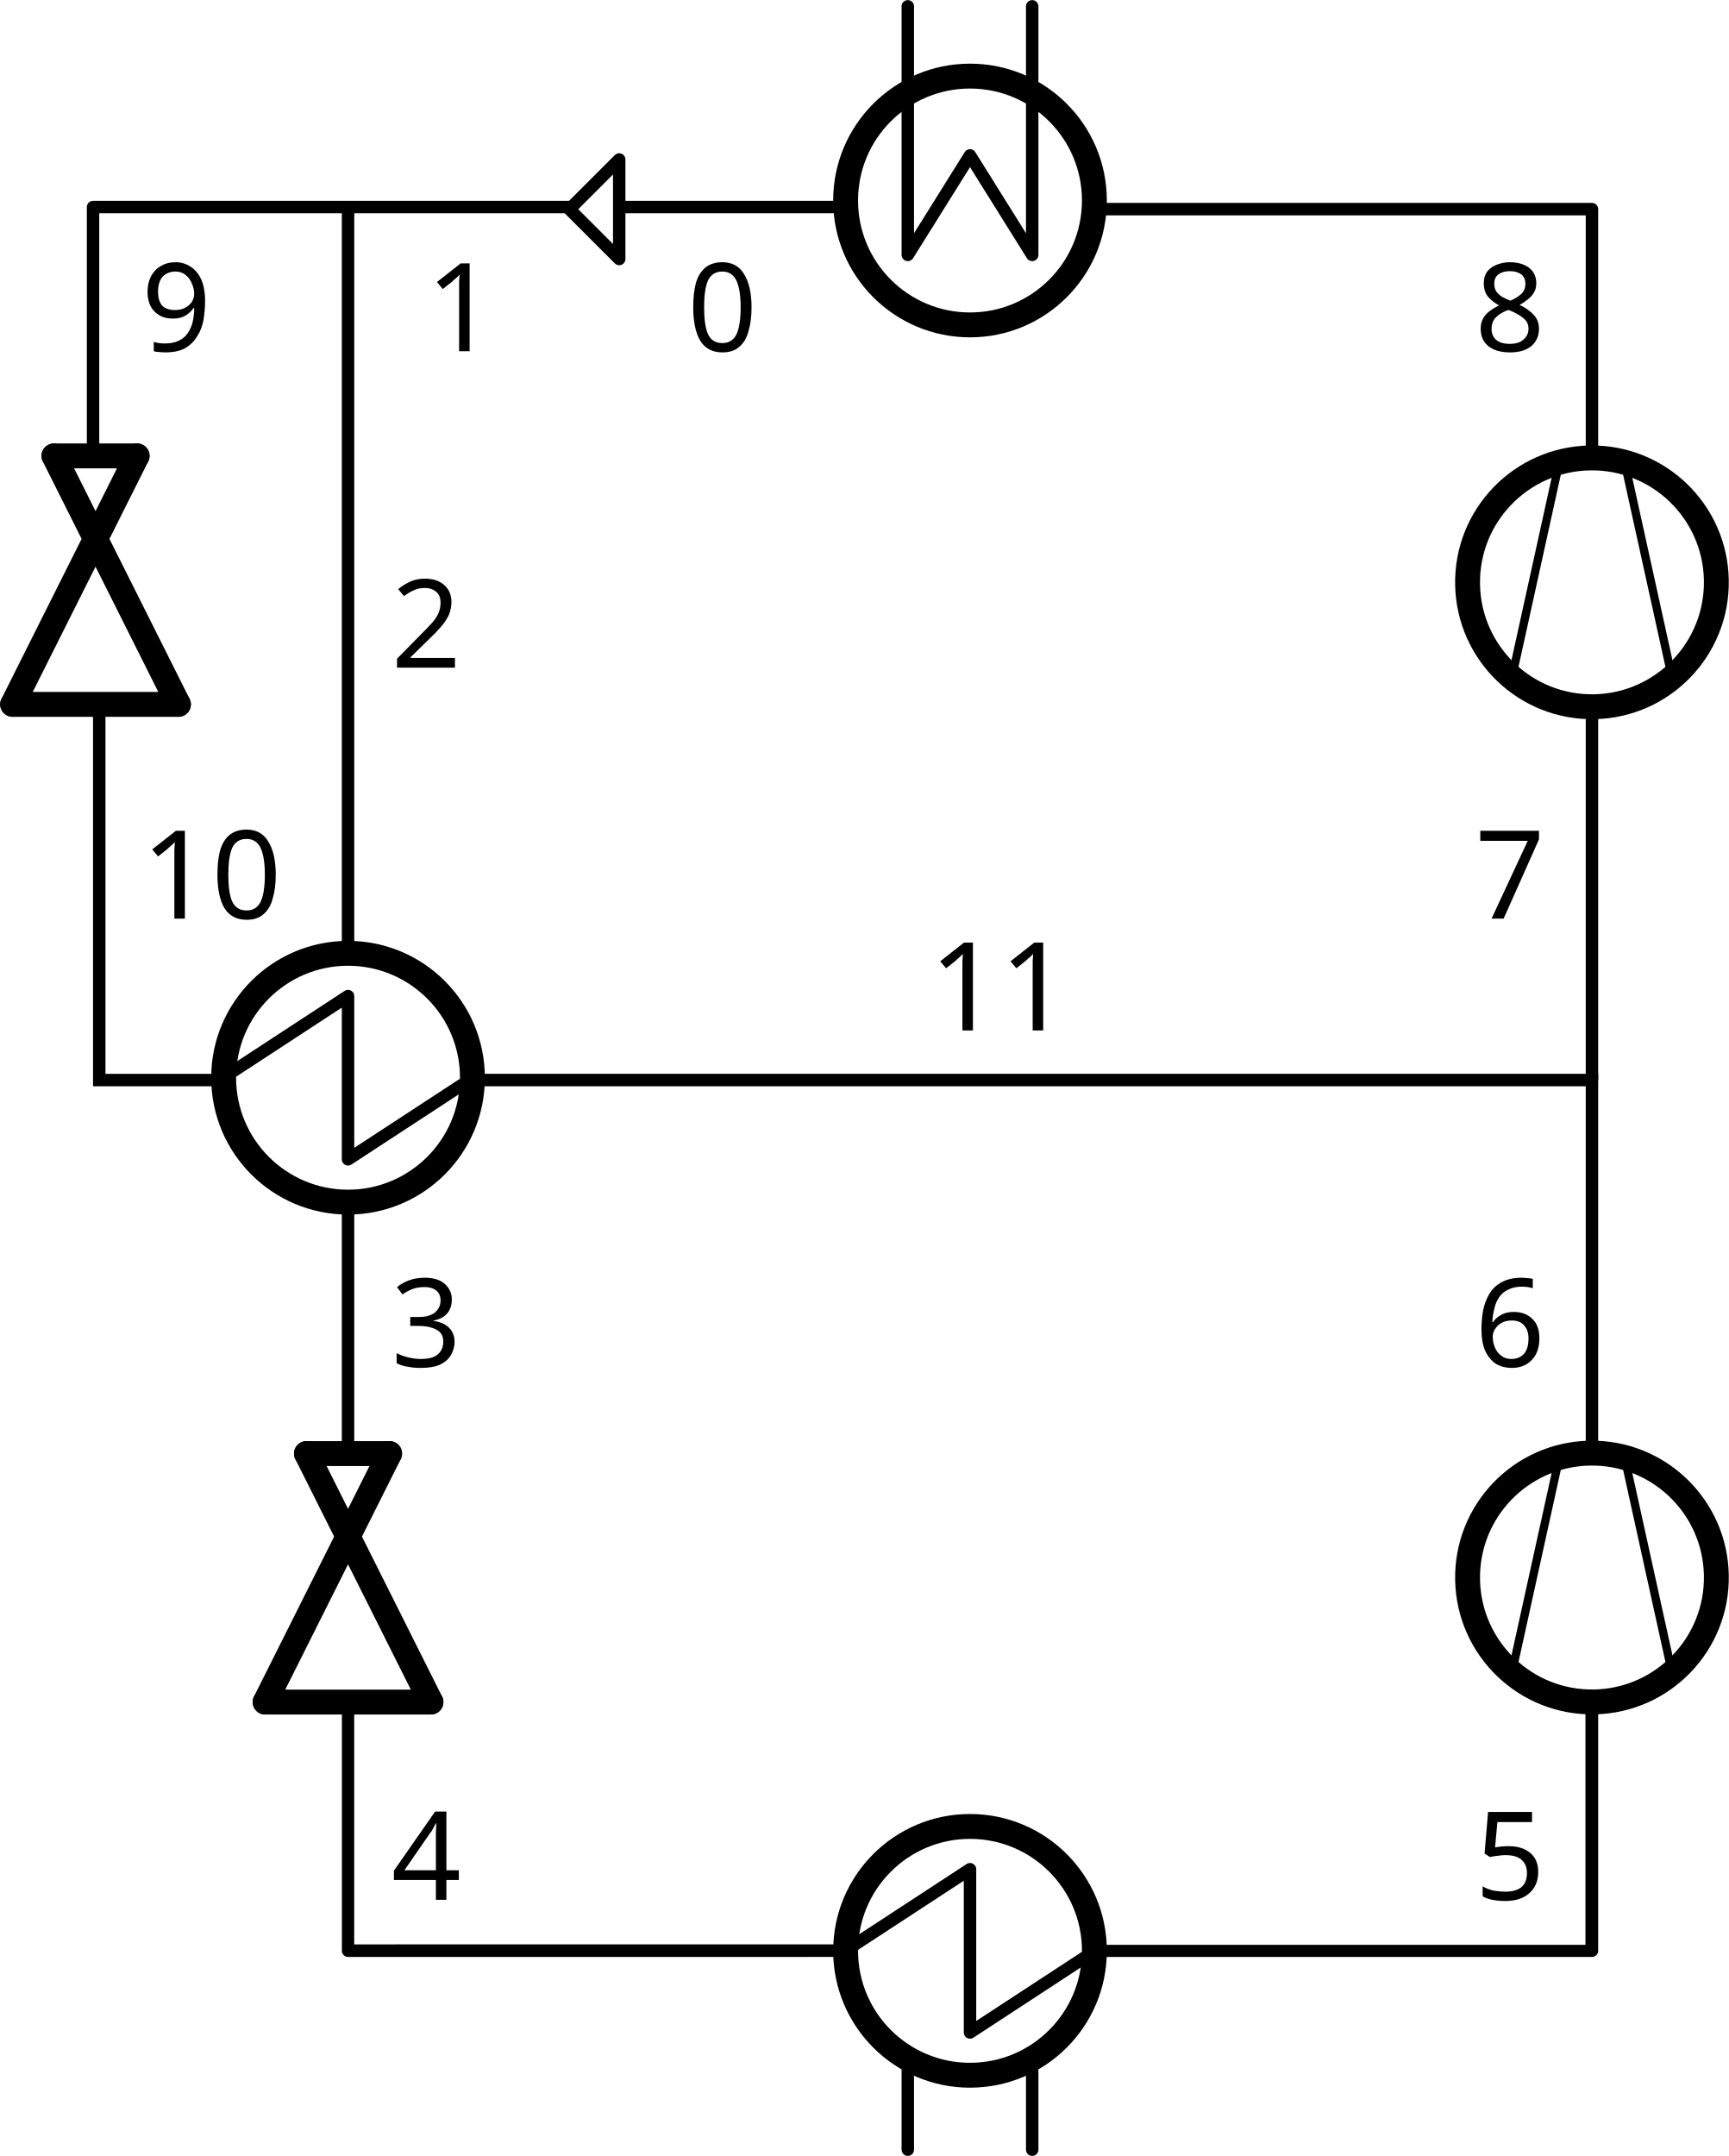
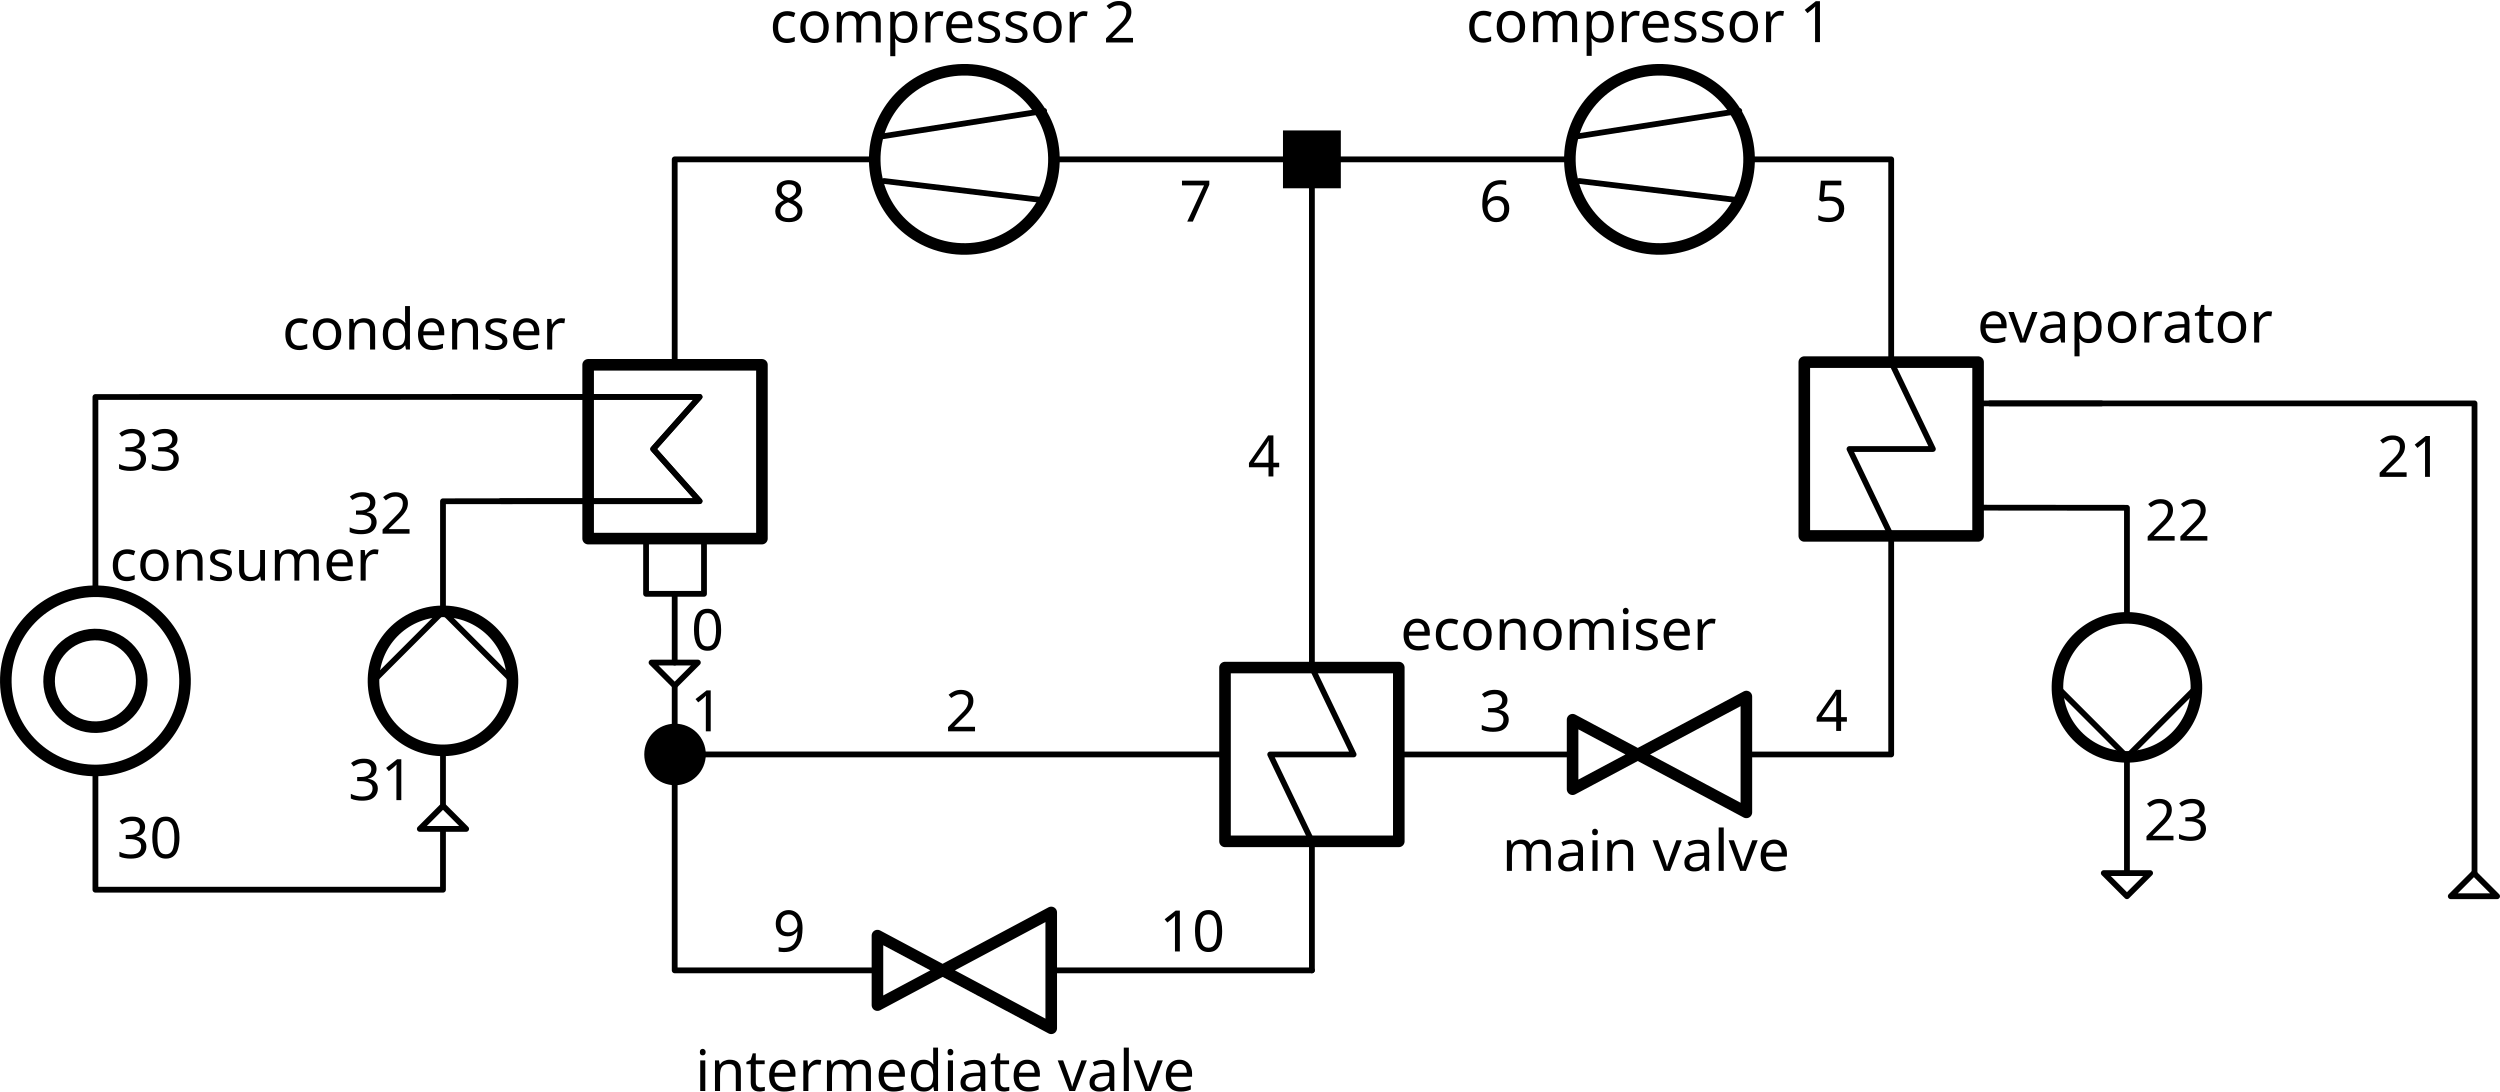
- <svg xmlns="http://www.w3.org/2000/svg" width="69.49mm" height="86.656mm" viewBox="0 0 69.49 86.656" version="1.1" id="svg8">
+ <svg xmlns="http://www.w3.org/2000/svg" xmlns:xlink="http://www.w3.org/1999/xlink" id="svg8" version="1.1" viewBox="0 0 215.784 94.243" height="94.243mm" width="215.784mm">
  <defs id="defs2">
-     </defs>
-   <g id="layer1" transform="translate(10.98977,-215.5898)">
-     <g id="g968" transform="matrix(1.000082,0,0,1.000079,-14.81826,-51.12322)" style="stroke-width:1">
-       <path style="fill:none;stroke:#000000;stroke-width:1;stroke-linecap:round;stroke-linejoin:round;stroke-miterlimit:4;stroke-dasharray:none;stroke-opacity:1" d="M 9.339,285.014 H 5.996" id="path824" />
-       <path style="fill:none;stroke:#000000;stroke-width:1;stroke-linecap:round;stroke-linejoin:round;stroke-miterlimit:4;stroke-dasharray:none;stroke-opacity:1" d="M 5.996,285.014 11,295" id="path826" />
-       <path style="fill:none;stroke:#000000;stroke-width:1;stroke-linecap:round;stroke-linejoin:round;stroke-miterlimit:4;stroke-dasharray:none;stroke-opacity:1" d="M 9.339,285.014 4.335,295" id="path828" />
-       <path style="fill:none;stroke:#000000;stroke-width:1;stroke-linecap:round;stroke-linejoin:round;stroke-miterlimit:4;stroke-dasharray:none;stroke-opacity:1" d="M 11,295 H 4.335" id="path830" />
+     <linearGradient id="linearGradient2073">
+       <stop id="stop2069" offset="0" style="stop-color:#000000;stop-opacity:1;" />
+       <stop id="stop2071" offset="1" style="stop-color:#000000;stop-opacity:0;" />
+     </linearGradient>
+     <rect id="rect1009" height="0" width="12.5" y="-75" x="50" />
+     <linearGradient gradientTransform="translate(0.2924316,-2.377988)" gradientUnits="userSpaceOnUse" y2="204.982" x2="223.365" y1="204.982" x1="221.694" id="linearGradient2075" xlink:href="#linearGradient2073" />
+     <pattern y="0" x="0" height="6" width="6" patternUnits="userSpaceOnUse" id="EMFhbasepattern" />
+   </defs>
+   <g id="layer1" transform="translate(-61.76453,-41.24438)">
+     <path style="fill:none;stroke:#000000;stroke-width:0.5;stroke-linecap:round;stroke-linejoin:round;stroke-miterlimit:4;stroke-dasharray:none;stroke-opacity:1" d="m 105,84.5 17.146,1.6e-5 -4,-4.5 4,-4.5 -17.146,-3e-6" id="path984-0-9-9-9" />
+     <path id="rect986-1-1-0-2" style="fill:none;fill-opacity:1;stroke:#000000;stroke-width:1;stroke-linecap:round;stroke-linejoin:round;stroke-miterlimit:4;stroke-dasharray:none;stroke-opacity:1" d="m 127.529,72.733 -10e-6,15 h -15 v -15 z" />
+     <path style="fill:none;fill-opacity:1;stroke:#000000;stroke-width:0.5;stroke-linecap:round;stroke-linejoin:round;stroke-miterlimit:4;stroke-dasharray:none;stroke-opacity:1" d="m 122.529,87.5 v 5 l -5,1e-5 v -5" id="path987-2-9" />
+     <path style="fill:none;fill-opacity:1;stroke:#000000;stroke-width:1;stroke-linecap:round;stroke-linejoin:round;stroke-miterlimit:4;stroke-dasharray:none;stroke-opacity:1" d="m 212.5,111.365 v -10 l -15,8 v -6 z" id="path1057-2-6-6-9" />
+     <path style="fill:none;stroke:#000000;stroke-width:0.5;stroke-linecap:round;stroke-linejoin:round;stroke-miterlimit:4;stroke-dasharray:none;stroke-opacity:1" d="M 137.265,55 H 120 l -4e-5,17.733" id="path984-0-9-9-9-7-0-1-5-0-8" />
+     <path style="fill:none;stroke:#000000;stroke-width:0.5;stroke-linecap:round;stroke-linejoin:round;stroke-miterlimit:4;stroke-dasharray:none;stroke-opacity:1" d="m 120,92.5 v 5.932 m 0,2 v 24.568 h 17" id="path984-0-9-9-9-7-0-1-5-0-8-4" />
+     <path style="fill:none;stroke:#000000;stroke-width:0.5;stroke-linecap:round;stroke-linejoin:round;stroke-miterlimit:4;stroke-dasharray:none;stroke-opacity:1" d="m 212.735,55.001 c 1.665,-0.003 8.751,-0.002 12.265,-9.81e-4 l -1e-5,17.5" id="path984-0-9-9-9-7-6" />
+     <ellipse style="color:#000000;clip-rule:nonzero;display:inline;overflow:visible;visibility:visible;isolation:auto;mix-blend-mode:normal;color-interpolation:sRGB;color-interpolation-filters:linearRGB;solid-color:#000000;solid-opacity:1;fill:none;fill-opacity:1;fill-rule:nonzero;stroke:#000000;stroke-width:1;stroke-linecap:round;stroke-linejoin:round;stroke-miterlimit:4;stroke-dasharray:none;stroke-dashoffset:0;stroke-opacity:1;color-rendering:auto;image-rendering:auto;shape-rendering:auto;text-rendering:auto;enable-background:accumulate" id="path4405-2-2" cx="143.988" cy="57.597" transform="rotate(-1.02958)" rx="7.735" ry="7.735" />
+     <path style="fill:none;fill-opacity:1;fill-rule:evenodd;stroke:#000000;stroke-width:0.5;stroke-linecap:round;stroke-linejoin:round;stroke-miterlimit:4;stroke-dasharray:none;stroke-opacity:1" d="m 138,53 13.887,-2.184" id="path4585-2" />
+     <path style="fill:none;fill-opacity:1;fill-rule:evenodd;stroke:#000000;stroke-width:0.5;stroke-linecap:round;stroke-linejoin:round;stroke-miterlimit:4;stroke-dasharray:none;stroke-opacity:1" d="M 152.026,58.55 138.07,56.867" id="path4587-8" />
+     <g transform="rotate(180,138.3083,135.5)" id="g1624-4-7-0-3-8-3" style="fill:none;fill-opacity:1;stroke:#000000;stroke-width:1;stroke-linecap:round;stroke-linejoin:round;stroke-miterlimit:4;stroke-dasharray:none;stroke-opacity:1">
+       <path style="fill:none;fill-opacity:1;stroke:#000000;stroke-width:0.5;stroke-linecap:round;stroke-linejoin:round;stroke-miterlimit:4;stroke-dasharray:none;stroke-opacity:1" d="m 51.617,198.5 -3.6,-7.5 h 7.2 l -3.6,-7.5" id="path960-8-0-25-4-8-6-6-6" />
    </g>
-     <path style="fill:none;stroke:#000000;stroke-width:0.424;stroke-linecap:butt;stroke-linejoin:round;stroke-miterlimit:4;stroke-dasharray:none;stroke-opacity:1" d="m 20.126,294 c 0,0 -17.125,10e-4 -17.125,10e-4 0,0 0,-8.398 0,-8.398" id="path4534" transform="matrix(1.168069,0,0,1.190431,-0.5056766,-55.9946)" />
-     <path transform="matrix(0,-1.123457,1.176119,0,-292.7851,297.2821)" style="fill:none;stroke:#000000;stroke-width:0.435;stroke-linecap:butt;stroke-linejoin:round;stroke-miterlimit:4;stroke-dasharray:none;stroke-opacity:1" d="m 11.826,294 c 0,0 -8.906,0 -8.906,0 0,0 0,-17 0,-17" id="path4534-4" />
-     <path transform="rotate(180,28,258.9978)" style="fill:none;stroke:#000000;stroke-width:0.5;stroke-linecap:butt;stroke-linejoin:round;stroke-miterlimit:4;stroke-dasharray:none;stroke-opacity:1" d="m 23,294 c 0,0 -20,0 -20,0 0,0 0,-10 0,-10" id="path4534-0" />
-     <path transform="matrix(0,1.002889,-1.000001,0,286.7502,220.9025)" style="fill:none;stroke:#000000;stroke-width:0.499;stroke-linecap:butt;stroke-linejoin:round;stroke-miterlimit:4;stroke-dasharray:none;stroke-opacity:1" d="m 12.971,294 c 0,0 -9.971,0 -9.971,0 0,0 0,-10.25 0,-10.25 0,0 0,-9 0,-9 m 0,-2 c 0,0 0,-9 0,-9" id="path4534-09" />
-     <g id="g1471" transform="rotate(180,17,292.5)">
-       <g transform="translate(-14.00627,14.0162)" id="g1443">
-         <circle id="path5185-6-2-17-8" style="fill:none;stroke:#000000;stroke-width:1;stroke-linecap:round;stroke-linejoin:round;stroke-miterlimit:4;stroke-dasharray:none" cx="276.984" cy="-20.006" transform="rotate(90)" r="5" />
-         <path id="path2736-7-4-6-1-7-7" style="fill:none;stroke:#000000;stroke-width:0.5;stroke-linecap:round;stroke-linejoin:round;stroke-miterlimit:4;stroke-dasharray:none" d="m 14.989,276.984 5.017,-3.281 v 6.561 l 5.017,-3.28" />
+     <path style="fill:none;fill-opacity:1;stroke:#000000;stroke-width:1;stroke-linecap:round;stroke-linejoin:round;stroke-miterlimit:4;stroke-dasharray:none;stroke-opacity:1" d="m 217.5,72.5 v 15 h 15 V 72.5 Z" id="path1057-2-7-1-9" />
+     <path style="fill:none;stroke:#000000;stroke-width:0.5;stroke-linecap:round;stroke-linejoin:round;stroke-miterlimit:4;stroke-dasharray:none;stroke-opacity:1" d="m 152.5,125 22.5,-2.5e-4" id="path984-0-9-9-9-7-6-9" />
+     <text id="text1025-3-9-3" y="44.91" x="128.208" style="font-size:4.939px;line-height:1.25;font-family:sans-serif;fill:#000000;fill-opacity:1;stroke:none;stroke-width:0.265;stroke-linecap:round;stroke-linejoin:round;stroke-opacity:1" xml:space="preserve">
+       <tspan style="fill:#000000;fill-opacity:1;stroke:none;stroke-width:0.265;stroke-linecap:round;stroke-linejoin:round;stroke-opacity:1" y="44.91" x="128.208" id="tspan1023-6-9-1">compressor 2</tspan>
+     </text>
+     <text id="text1025-3-9-3-3" y="71.413" x="86.128" style="font-size:4.939px;line-height:1.25;font-family:sans-serif;fill:#000000;fill-opacity:1;stroke:none;stroke-width:0.265;stroke-linecap:round;stroke-linejoin:round;stroke-opacity:1" xml:space="preserve">
+       <tspan style="fill:#000000;fill-opacity:1;stroke:none;stroke-width:0.265;stroke-linecap:round;stroke-linejoin:round;stroke-opacity:1" y="71.413" x="86.128" id="tspan1023-6-9-1-6">condenser</tspan>
+     </text>
+     <text id="text1025-3-9-3-1-4" y="135.413" x="121.783" style="font-size:4.939px;line-height:1.25;font-family:sans-serif;fill:#000000;fill-opacity:1;stroke:none;stroke-width:0.265;stroke-linecap:round;stroke-linejoin:round;stroke-opacity:1" xml:space="preserve">
+       <tspan style="fill:#000000;fill-opacity:1;stroke:none;stroke-width:0.265;stroke-linecap:round;stroke-linejoin:round;stroke-opacity:1" y="135.413" x="121.783" id="tspan1023-6-9-1-9-3">intermediate valve</tspan>
+     </text>
+     <text xml:space="preserve" style="font-size:4.939px;line-height:1.25;font-family:sans-serif;fill:#000000;fill-opacity:1;stroke-width:0.265;stroke-linecap:round;stroke-linejoin:round" x="128.473" y="123.375" id="text1297-0-9-8-6-9-4-7-6-7-8-6-9-5">
+       <tspan id="tspan1295-2-3-0-3-5-7-3-5-0-5-24-7-1" x="128.473" y="123.375" style="fill:#000000;fill-opacity:1;stroke-width:0.265;stroke-linecap:round;stroke-linejoin:round">9</tspan>
+     </text>
+     <text xml:space="preserve" style="font-size:4.939px;line-height:1.25;font-family:sans-serif;fill:#000000;fill-opacity:1;stroke-width:0.265;stroke-linecap:round;stroke-linejoin:round" x="218.399" y="60.366" id="text1297-0-9-8-6-9-4-7-6-7-8-6-9-5-3">
+       <tspan id="tspan1295-2-3-0-3-5-7-3-5-0-5-24-7-1-0" x="218.399" y="60.366" style="fill:#000000;fill-opacity:1;stroke-width:0.265;stroke-linecap:round;stroke-linejoin:round">5</tspan>
+     </text>
+     <path style="fill:none;fill-opacity:1;fill-rule:evenodd;stroke:#000000;stroke-width:0.5;stroke-linecap:round;stroke-linejoin:round;stroke-miterlimit:4;stroke-dasharray:none;stroke-opacity:1" d="m 118,98.432 2,2 2,-2 z" id="path4652-12-9-60-5-4-2-9" />
+     <g id="g1004" transform="translate(26,-3.020648e-5)">
+       <ellipse style="color:#000000;clip-rule:nonzero;display:inline;overflow:visible;visibility:visible;isolation:auto;mix-blend-mode:normal;color-interpolation:sRGB;color-interpolation-filters:linearRGB;solid-color:#000000;solid-opacity:1;fill:none;fill-opacity:1;fill-rule:nonzero;stroke:#000000;stroke-width:1;stroke-linecap:round;stroke-linejoin:round;stroke-miterlimit:4;stroke-dasharray:none;stroke-dashoffset:0;stroke-opacity:1;color-rendering:auto;image-rendering:auto;shape-rendering:auto;text-rendering:auto;enable-background:accumulate" id="path4405-2-2-5" cx="177.983" cy="58.208" transform="rotate(-1.02958)" rx="7.735" ry="7.735" />
+       <path style="fill:none;fill-opacity:1;fill-rule:evenodd;stroke:#000000;stroke-width:0.5;stroke-linecap:round;stroke-linejoin:round;stroke-miterlimit:4;stroke-dasharray:none;stroke-opacity:1" d="m 172,53 13.887,-2.184" id="path4585-2-0" />
+       <path style="fill:none;fill-opacity:1;fill-rule:evenodd;stroke:#000000;stroke-width:0.5;stroke-linecap:round;stroke-linejoin:round;stroke-miterlimit:4;stroke-dasharray:none;stroke-opacity:1" d="m 186.026,58.55 -13.956,-1.683" id="path4587-8-8" />
+     </g>
+     <g id="g957" transform="translate(2.500025,3.290786)">
+       <g style="fill:none;fill-opacity:1;stroke:#000000;stroke-width:1;stroke-linecap:round;stroke-linejoin:round;stroke-miterlimit:4;stroke-dasharray:none;stroke-opacity:1" id="g1624-4-7-0-3-8-3-0" transform="rotate(180,112.0583,147.037)">
+         <path id="path960-8-0-25-4-8-6-6-6-0" d="m 51.617,198.5 -3.6,-7.5 h 7.2 l -3.6,-7.5" style="fill:none;fill-opacity:1;stroke:#000000;stroke-width:0.5;stroke-linecap:round;stroke-linejoin:round;stroke-miterlimit:4;stroke-dasharray:none;stroke-opacity:1" />
      </g>
-       <path transform="matrix(0.9980036,0,0,0.9980036,0.00698734,0.5729289)" id="path1366" d="m 3.5,286.5 c 0,0 0,-3.5 0,-3.5" style="fill:none;stroke:#000000;stroke-width:0.501;stroke-linecap:round;stroke-linejoin:round;stroke-miterlimit:4;stroke-dasharray:none;stroke-opacity:1" />
-       <path transform="matrix(0.9980036,0,0,0.9980036,5.007013,0.573481)" id="path1366-7" d="m 3.5,286.5 c 0,0 0,-3.5 0,-3.5" style="fill:none;stroke:#000000;stroke-width:0.501;stroke-linecap:round;stroke-linejoin:round;stroke-miterlimit:4;stroke-dasharray:none;stroke-opacity:1" />
+       <path id="path1057-2-7-1-9-5" d="m 165,95.574 v 15 h 15 V 95.574 Z" style="fill:none;fill-opacity:1;stroke:#000000;stroke-width:1;stroke-linecap:round;stroke-linejoin:round;stroke-miterlimit:4;stroke-dasharray:none;stroke-opacity:1" />
    </g>
-     <g transform="matrix(0.9970781,0,0,0.9970781,32.56326,-50.16378)" id="g1037-4" style="stroke-width:1.003">
-       <ellipse transform="rotate(88.97039)" cy="-15.282" cx="290.328" id="path4405-2-2-1-6-2-8-11" style="color:#000000;clip-rule:nonzero;display:inline;overflow:visible;visibility:visible;isolation:auto;mix-blend-mode:normal;color-interpolation:sRGB;color-interpolation-filters:linearRGB;solid-color:#000000;solid-opacity:1;fill:none;fill-opacity:0.667;fill-rule:nonzero;stroke:#000000;stroke-width:1.003;stroke-linecap:round;stroke-linejoin:round;stroke-miterlimit:4;stroke-dasharray:none;stroke-dashoffset:0;stroke-opacity:1;color-rendering:auto;image-rendering:auto;shape-rendering:auto;text-rendering:auto;enable-background:accumulate" ry="5.015" rx="5.015" />
-       <path id="path4587-8-94-9-1-2-10" d="m 17.205,294.132 1.959,-8.892" style="fill:none;fill-rule:evenodd;stroke:#000000;stroke-width:0.334;stroke-linecap:round;stroke-linejoin:round;stroke-miterlimit:4;stroke-dasharray:none;stroke-opacity:1" />
-       <path style="fill:none;fill-rule:evenodd;stroke:#000000;stroke-width:0.334;stroke-linecap:round;stroke-linejoin:round;stroke-miterlimit:4;stroke-dasharray:none;stroke-opacity:1" d="m 23.788,294.132 -1.959,-8.892" id="path4587-8-94-9-1-9-2-4" />
+     <path style="fill:none;stroke:#000000;stroke-width:0.5;stroke-linecap:round;stroke-linejoin:round;stroke-miterlimit:4;stroke-dasharray:none;stroke-opacity:1" d="m 152.735,55 c 0,0 14.843,0 22.265,0 7.421,0 22.264,0 22.264,0" id="path984-0-9-9-9-7-0-1-5-0-8-4-7-7-8-8-7" />
+     <text xml:space="preserve" style="font-size:4.939px;line-height:1.25;font-family:sans-serif;fill:#000000;fill-opacity:1;stroke-width:0.265;stroke-linecap:round;stroke-linejoin:round" x="121.428" y="97.368" id="text1297-0-9-8-6-9-4-7-6-7-8-6-9-0">
+       <tspan id="tspan1295-2-3-0-3-5-7-3-5-0-5-24-7-5" x="121.428" y="97.368" style="fill:#000000;fill-opacity:1;stroke-width:0.265;stroke-linecap:round;stroke-linejoin:round">0</tspan>
+     </text>
+     <text xml:space="preserve" style="font-size:4.939px;line-height:1.25;font-family:sans-serif;fill:#000000;fill-opacity:1;stroke-width:0.265;stroke-linecap:round;stroke-linejoin:round" x="169.457" y="82.369" id="text1297-0-9-8-6-9-4-7-6-7-8-6-9-5-3-4-9-5">
+       <tspan id="tspan1295-2-3-0-3-5-7-3-5-0-5-24-7-1-0-5-6-07" x="169.457" y="82.369" style="fill:#000000;fill-opacity:1;stroke-width:0.265;stroke-linecap:round;stroke-linejoin:round">4</tspan>
+     </text>
+     <text xml:space="preserve" style="font-size:4.939px;line-height:1.25;font-family:sans-serif;fill:#000000;fill-opacity:1;stroke-width:0.265;stroke-linecap:round;stroke-linejoin:round" x="218.457" y="104.332" id="text1297-0-9-8-6-9-4-7-6-7-8-6-9-5-3-4-9-58">
+       <tspan id="tspan1295-2-3-0-3-5-7-3-5-0-5-24-7-1-0-5-6-4" x="218.457" y="104.332" style="fill:#000000;fill-opacity:1;stroke-width:0.265;stroke-linecap:round;stroke-linejoin:round">4</tspan>
+     </text>
+     <text xml:space="preserve" style="font-size:4.939px;line-height:1.25;font-family:sans-serif;fill:#000000;fill-opacity:1;stroke-width:0.265;stroke-linecap:round;stroke-linejoin:round" x="189.441" y="60.369" id="text1297-0-9-8-6-9-4-7-6-7-8-6-9-5-3-4-9-4">
+       <tspan id="tspan1295-2-3-0-3-5-7-3-5-0-5-24-7-1-0-5-6-8" x="189.441" y="60.369" style="fill:#000000;fill-opacity:1;stroke-width:0.265;stroke-linecap:round;stroke-linejoin:round">6</tspan>
+     </text>
+     <text xml:space="preserve" style="font-size:4.939px;line-height:1.25;font-family:sans-serif;fill:#000000;fill-opacity:1;stroke-width:0.265;stroke-linecap:round;stroke-linejoin:round" x="163.568" y="60.369" id="text1297-0-9-8-6-9-4-7-6-7-8-6-9-5-3-4-9-9">
+       <tspan id="tspan1295-2-3-0-3-5-7-3-5-0-5-24-7-1-0-5-6-1" x="163.568" y="60.369" style="fill:#000000;fill-opacity:1;stroke-width:0.265;stroke-linecap:round;stroke-linejoin:round">7</tspan>
+     </text>
+     <text xml:space="preserve" style="font-size:4.939px;line-height:1.25;font-family:sans-serif;fill:#000000;fill-opacity:1;stroke-width:0.265;stroke-linecap:round;stroke-linejoin:round" x="128.447" y="60.371" id="text1297-0-9-8-6-9-4-7-6-7-8-6-9-5-3-4-9-47">
+       <tspan id="tspan1295-2-3-0-3-5-7-3-5-0-5-24-7-1-0-5-6-9" x="128.447" y="60.371" style="fill:#000000;fill-opacity:1;stroke-width:0.265;stroke-linecap:round;stroke-linejoin:round">8</tspan>
+     </text>
+     <text id="text1025-3-9-3-5" y="44.879" x="188.311" style="font-size:4.939px;line-height:1.25;font-family:sans-serif;fill:#000000;fill-opacity:1;stroke:none;stroke-width:0.265;stroke-linecap:round;stroke-linejoin:round;stroke-opacity:1" xml:space="preserve">
+       <tspan style="fill:#000000;fill-opacity:1;stroke:none;stroke-width:0.265;stroke-linecap:round;stroke-linejoin:round;stroke-opacity:1" y="44.879" x="188.311" id="tspan1023-6-9-1-1">compressor 1</tspan>
+     </text>
+     <path style="fill:none;fill-opacity:1;stroke:#000000;stroke-width:1;stroke-linecap:round;stroke-linejoin:round;stroke-miterlimit:4;stroke-dasharray:none;stroke-opacity:1" d="m 152.5,130 v -10 l -15,8 v -6 z" id="path1057-2-6-6-9-0" />
+     <path style="fill:none;stroke:#000000;stroke-width:0.5;stroke-linecap:round;stroke-linejoin:miter;stroke-miterlimit:4;stroke-dasharray:none;stroke-opacity:1" d="m 175,125 c 0,0 8e-5,-11.135 8e-5,-11.135" id="path959" transform="translate(1.5e-5)" />
+     <path style="fill:none;stroke:#000000;stroke-width:0.5;stroke-linecap:butt;stroke-linejoin:miter;stroke-miterlimit:4;stroke-dasharray:none;stroke-opacity:1" d="m 175,55 c 0,0 -2e-5,43.865 -2e-5,43.865" id="path963" />
+     <path style="fill:none;stroke:#000000;stroke-width:0.5;stroke-linecap:butt;stroke-linejoin:miter;stroke-miterlimit:4;stroke-dasharray:none;stroke-opacity:1" d="m 167.5,104.322 c 0,0 -47.5,0 -47.5,0" id="path971" transform="translate(0,2.042679)" />
+     <path style="fill:none;stroke:#000000;stroke-width:0.5;stroke-linecap:butt;stroke-linejoin:miter;stroke-miterlimit:4;stroke-dasharray:none;stroke-opacity:1" d="m 135.25,100.574 c 0,0 -15.25,0 -15.25,0" id="path971-8" transform="translate(62.25,5.790799)" />
+     <path style="fill:none;stroke:#000000;stroke-width:0.5;stroke-linecap:round;stroke-linejoin:round;stroke-miterlimit:4;stroke-dasharray:none;stroke-opacity:1" d="m 119.125,106.939 c 0,0 12.5,0 12.5,0 0,0 0,-18.864 0,-18.864" id="path971-8-9" transform="translate(93.375,-0.5739173)" />
+     <path style="fill:none;fill-opacity:1;fill-rule:evenodd;stroke:#000000;stroke-width:0.5;stroke-linecap:round;stroke-linejoin:round;stroke-miterlimit:4;stroke-dasharray:none;stroke-opacity:1" d="m 243.349,116.603 2,2 2,-2 z" id="path4652-12-9-60-5-4-2-3" />
+     <path style="fill:none;stroke:#000000;stroke-width:0.5;stroke-linecap:round;stroke-linejoin:round;stroke-miterlimit:4;stroke-dasharray:none;stroke-opacity:1" d="m 245.349,106.6 v 10.002" id="path984-0-9-9-9-7-0-1-5-0-8-4-7-7-8-8-9-4-0" />
+     <path style="fill:none;stroke:#000000;stroke-width:0.5;stroke-linecap:round;stroke-linejoin:round;stroke-miterlimit:4;stroke-dasharray:none;stroke-opacity:1" d="m 233.525,76.063 9.61,1e-6" id="path984-0-9-9-9-7-0-1-5-0-8-4-7-7-8-8-9-4-4" />
+     <path style="fill:none;stroke:#000000;stroke-width:0.5;stroke-linecap:round;stroke-linejoin:round;stroke-miterlimit:4;stroke-dasharray:none;stroke-opacity:1" d="m 232.525,76.063 h 42.824 v 40.59" id="path984-0-9-9-9-7-0-1-5-0-8-4-7-7-8-8-9-4-8" />
+     <path style="fill:none;fill-opacity:1;fill-rule:evenodd;stroke:#000000;stroke-width:0.5;stroke-linecap:round;stroke-linejoin:round;stroke-miterlimit:4;stroke-dasharray:none;stroke-opacity:1" d="m 273.299,118.603 2,-2 2,2 z" id="path4652-12-9-60-5-4-2-3-2" />
+     <path style="fill:none;stroke:#000000;stroke-width:0.5;stroke-linecap:round;stroke-linejoin:round;stroke-miterlimit:4;stroke-dasharray:none;stroke-opacity:1" d="m 245.349,94.574 6e-5,-9.5 c 0,0 -10.019,-0.012 -12.529,-0.012" id="path984-0-9-9-9-7-3" />
+     <g id="g1102" transform="translate(51.34796,-4.437284)">
+       <ellipse ry="5.999" rx="5.999" transform="matrix(-0.01796859,0.9998385,0.9998385,0.01796859,0,0)" cy="195.856" cx="101.508" id="path4405-2-2-4-8" style="color:#000000;clip-rule:nonzero;display:inline;overflow:visible;visibility:visible;isolation:auto;mix-blend-mode:normal;color-interpolation:sRGB;color-interpolation-filters:linearRGB;solid-color:#000000;solid-opacity:1;fill:none;fill-opacity:1;fill-rule:nonzero;stroke:#000000;stroke-width:1;stroke-linecap:round;stroke-linejoin:round;stroke-miterlimit:4;stroke-dasharray:none;stroke-dashoffset:0;stroke-opacity:1;color-rendering:auto;image-rendering:auto;shape-rendering:auto;text-rendering:auto;enable-background:accumulate" />
+       <path id="path4585-2-7-9" d="m 188,105.011 6,6 6,-6" style="fill:none;fill-opacity:1;fill-rule:evenodd;stroke:#000000;stroke-width:0.5;stroke-linecap:round;stroke-linejoin:round;stroke-miterlimit:4;stroke-dasharray:none;stroke-opacity:1" />
    </g>
-     <g id="g1439" transform="translate(7.3,-67.46463)">
-       <circle r="5" transform="rotate(90)" cy="-20.7" cx="291.113" style="fill:none;stroke:#000000;stroke-width:1;stroke-linecap:round;stroke-linejoin:round;stroke-miterlimit:4;stroke-dasharray:none" id="path5185-8-6-5-2-6" />
-       <path id="path1362-9" d="m 3.5,286.5 c 0,0 0,6.5 0,6.5 0,0 2.5,-4 2.5,-4 0,0 2.5,4 2.5,4 0,0 0,-6.5 0,-6.5" style="fill:none;stroke:#000000;stroke-width:0.5;stroke-linecap:round;stroke-linejoin:round;stroke-miterlimit:4;stroke-dasharray:none;stroke-opacity:1" transform="translate(14.7,0.3000017)" />
-       <path transform="matrix(0.9980036,0,0,0.9980036,14.70699,0.8729317)" id="path1366-8" d="m 3.5,286.5 c 0,0 0,-3.5 0,-3.5" style="fill:none;stroke:#000000;stroke-width:0.501;stroke-linecap:round;stroke-linejoin:round;stroke-miterlimit:4;stroke-dasharray:none;stroke-opacity:1" />
-       <path transform="matrix(0.9980036,0,0,0.9980036,19.70701,0.8734917)" id="path1366-7-1" d="m 3.5,286.5 c 0,0 0,-3.5 0,-3.5" style="fill:none;stroke:#000000;stroke-width:0.501;stroke-linecap:round;stroke-linejoin:round;stroke-miterlimit:4;stroke-dasharray:none;stroke-opacity:1" />
+     <text xml:space="preserve" style="font-size:4.939px;line-height:1.25;font-family:sans-serif;fill:#000000;fill-opacity:1;stroke-width:0.265;stroke-linecap:round;stroke-linejoin:round" x="266.926" y="82.407" id="text1297-0-9-8-6-9-4-7-6-7-8-6-9-5-4-7-2-4-2-8">
+       <tspan id="tspan1295-2-3-0-3-5-7-3-5-0-5-24-7-1-6-3-6-1-2-6" x="266.926" y="82.407" style="fill:#000000;fill-opacity:1;stroke-width:0.265;stroke-linecap:round;stroke-linejoin:round">21</tspan>
+     </text>
+     <text xml:space="preserve" style="font-size:4.939px;line-height:1.25;font-family:sans-serif;fill:#000000;fill-opacity:1;stroke-width:0.265;stroke-linecap:round;stroke-linejoin:round" x="246.801" y="113.778" id="text1297-0-9-8-6-9-4-7-6-7-8-6-9-5-4-7-2-2">
+       <tspan id="tspan1295-2-3-0-3-5-7-3-5-0-5-24-7-1-6-3-6-2" x="246.801" y="113.778" style="fill:#000000;fill-opacity:1;stroke-width:0.265;stroke-linecap:round;stroke-linejoin:round">23</tspan>
+     </text>
+     <text xml:space="preserve" style="font-size:4.939px;line-height:1.25;font-family:sans-serif;fill:#000000;fill-opacity:1;stroke-width:0.265;stroke-linecap:round;stroke-linejoin:round" x="246.901" y="87.907" id="text1297-0-9-8-6-9-4-7-6-7-8-6-9-5-4-7-2-4-0">
+       <tspan id="tspan1295-2-3-0-3-5-7-3-5-0-5-24-7-1-6-3-6-1-6" x="246.901" y="87.907" style="fill:#000000;fill-opacity:1;stroke-width:0.265;stroke-linecap:round;stroke-linejoin:round">22</tspan>
+     </text>
+     <g transform="translate(-2e-6,5.5e-5)" id="g1106">
+       <ellipse ry="5.999" rx="5.999" transform="rotate(-91.02958)" cy="98.187" cx="-101.792" id="path4405-2-2-4-3" style="color:#000000;clip-rule:nonzero;display:inline;overflow:visible;visibility:visible;isolation:auto;mix-blend-mode:normal;color-interpolation:sRGB;color-interpolation-filters:linearRGB;solid-color:#000000;solid-opacity:1;fill:none;fill-opacity:1;fill-rule:nonzero;stroke:#000000;stroke-width:1;stroke-linecap:round;stroke-linejoin:round;stroke-miterlimit:4;stroke-dasharray:none;stroke-dashoffset:0;stroke-opacity:1;color-rendering:auto;image-rendering:auto;shape-rendering:auto;text-rendering:auto;enable-background:accumulate" />
+       <path id="path4585-2-7-95" d="m 94,100.011 6,-6 6,6" style="fill:none;fill-opacity:1;fill-rule:evenodd;stroke:#000000;stroke-width:0.5;stroke-linecap:round;stroke-linejoin:round;stroke-miterlimit:4;stroke-dasharray:none;stroke-opacity:1" />
    </g>
-     <g transform="matrix(0.9970781,0,0,0.9970781,32.56359,-10.16378)" id="g1037-4-2" style="stroke-width:1.003">
-       <ellipse transform="rotate(88.97039)" cy="-15.282" cx="290.328" id="path4405-2-2-1-6-2-8-11-3" style="color:#000000;clip-rule:nonzero;display:inline;overflow:visible;visibility:visible;isolation:auto;mix-blend-mode:normal;color-interpolation:sRGB;color-interpolation-filters:linearRGB;solid-color:#000000;solid-opacity:1;fill:none;fill-opacity:0.667;fill-rule:nonzero;stroke:#000000;stroke-width:1.003;stroke-linecap:round;stroke-linejoin:round;stroke-miterlimit:4;stroke-dasharray:none;stroke-dashoffset:0;stroke-opacity:1;color-rendering:auto;image-rendering:auto;shape-rendering:auto;text-rendering:auto;enable-background:accumulate" ry="5.015" rx="5.015" />
-       <path id="path4587-8-94-9-1-2-10-3" d="m 17.205,294.132 1.959,-8.892" style="fill:none;fill-rule:evenodd;stroke:#000000;stroke-width:0.334;stroke-linecap:round;stroke-linejoin:round;stroke-miterlimit:4;stroke-dasharray:none;stroke-opacity:1" />
-       <path style="fill:none;fill-rule:evenodd;stroke:#000000;stroke-width:0.334;stroke-linecap:round;stroke-linejoin:round;stroke-miterlimit:4;stroke-dasharray:none;stroke-opacity:1" d="m 23.788,294.132 -1.959,-8.892" id="path4587-8-94-9-1-9-2-4-5" />
-     </g>
-     <path style="fill:none;stroke:#000000;stroke-width:0.5;stroke-linecap:butt;stroke-linejoin:miter;stroke-miterlimit:4;stroke-dasharray:none;stroke-opacity:1" d="m 53,273.5 c 0,0 0,-14.996 0,-14.996 0,0 -45,0 -45,0" id="path4633" transform="translate(0,0.4956323)" />
-     <path transform="matrix(0.9091215,0,0,0.9091215,4.816561,5.350904)" style="fill:none;stroke:#000000;stroke-width:0.55;stroke-linecap:butt;stroke-linejoin:miter;stroke-miterlimit:4;stroke-dasharray:none;stroke-opacity:1" d="m 53,279.005 c 0,0 0,-16.504 0,-16.504" id="path4633-0" />
-     <g id="g1443-1" transform="translate(-17.00628,-18.07744)">
-       <circle r="5" transform="rotate(90)" cy="-20.006" cx="276.984" style="fill:none;stroke:#000000;stroke-width:1;stroke-linecap:round;stroke-linejoin:round;stroke-miterlimit:4;stroke-dasharray:none" id="path5185-6-2-17-8-0" />
-       <path d="m 14.989,276.984 5.017,-3.281 v 6.561 l 5.017,-3.28" style="fill:none;stroke:#000000;stroke-width:0.5;stroke-linecap:round;stroke-linejoin:round;stroke-miterlimit:4;stroke-dasharray:none" id="path2736-7-4-6-1-7-7-5" />
-     </g>
-     <path style="fill:none;stroke:#000000;stroke-width:0.5;stroke-linecap:round;stroke-linejoin:miter;stroke-miterlimit:4;stroke-dasharray:none;stroke-opacity:1" d="m 48,259.094 c 0,0 -5,0 -5,0 0,0 10e-6,-15.089 10e-6,-15.089" id="path4697" transform="matrix(0.9992847,0,0,1,-49.96925,-0.093632)" />
-     <g id="g968-4" transform="matrix(1.000082,0,0,1.000079,-4.668267,-11.02323)" style="stroke-width:1">
-       <path style="fill:none;stroke:#000000;stroke-width:1;stroke-linecap:round;stroke-linejoin:round;stroke-miterlimit:4;stroke-dasharray:none;stroke-opacity:1" d="M 9.339,285.014 H 5.996" id="path824-8" />
-       <path style="fill:none;stroke:#000000;stroke-width:1;stroke-linecap:round;stroke-linejoin:round;stroke-miterlimit:4;stroke-dasharray:none;stroke-opacity:1" d="M 5.996,285.014 11,295" id="path826-9" />
-       <path style="fill:none;stroke:#000000;stroke-width:1;stroke-linecap:round;stroke-linejoin:round;stroke-miterlimit:4;stroke-dasharray:none;stroke-opacity:1" d="M 9.339,285.014 4.335,295" id="path828-8" />
-       <path style="fill:none;stroke:#000000;stroke-width:1;stroke-linecap:round;stroke-linejoin:round;stroke-miterlimit:4;stroke-dasharray:none;stroke-opacity:1" d="M 11,295 H 4.335" id="path830-2" />
-     </g>
-     <path style="fill:none;stroke:#000000;stroke-width:0.5;stroke-linecap:butt;stroke-linejoin:miter;stroke-miterlimit:4;stroke-dasharray:none;stroke-opacity:1" d="m 53,273.5 c 0,0 0,-10 0,-10" id="path4633-4" transform="translate(-50,0.4063734)" />
-     <path style="fill:none;stroke:#000000;stroke-width:0.5;stroke-linecap:butt;stroke-linejoin:miter;stroke-miterlimit:4;stroke-dasharray:none;stroke-opacity:1" d="m 13,224 c 0,0 0,30 0,30" id="path4837" transform="translate(-10,-0.08862664)" />
-     <path style="fill:none;fill-rule:evenodd;stroke:#000000;stroke-width:0.5;stroke-linecap:round;stroke-linejoin:round;stroke-miterlimit:4;stroke-dasharray:none;stroke-opacity:1" d="m 13.9,226 -2,-2 2,-2 z" id="path4652-12-9-60-5-4-2" />
-     <text xml:space="preserve" style="font-size:4.939px;line-height:1.25;font-family:sans-serif;stroke-width:0.265;stroke-linecap:round;stroke-linejoin:round" x="16.642" y="229.707" id="text1297-0-9-8-6-9-4-7-6-7-8-6-9-5">
-       <tspan id="tspan1295-2-3-0-3-5-7-3-5-0-5-24-7-1" x="16.642" y="229.707" style="stroke-width:0.265;stroke-linecap:round;stroke-linejoin:round">0</tspan>
+     <ellipse style="color:#000000;clip-rule:nonzero;display:inline;overflow:visible;visibility:visible;isolation:auto;mix-blend-mode:normal;color-interpolation:sRGB;color-interpolation-filters:linearRGB;solid-color:#000000;solid-opacity:1;fill:none;fill-opacity:1;fill-rule:nonzero;stroke:#000000;stroke-width:1;stroke-linecap:round;stroke-linejoin:round;stroke-miterlimit:4;stroke-dasharray:none;stroke-dashoffset:0;stroke-opacity:1;color-rendering:auto;image-rendering:auto;shape-rendering:auto;text-rendering:auto;enable-background:accumulate" id="path4405-2-2-7-6" cx="68.192" cy="101.253" transform="rotate(-1.02958)" rx="7.735" ry="7.735" />
+     <ellipse style="color:#000000;clip-rule:nonzero;display:inline;overflow:visible;visibility:visible;isolation:auto;mix-blend-mode:normal;color-interpolation:sRGB;color-interpolation-filters:linearRGB;solid-color:#000000;solid-opacity:1;fill:none;fill-opacity:1;fill-rule:nonzero;stroke:#000000;stroke-width:1;stroke-linecap:round;stroke-linejoin:round;stroke-miterlimit:4;stroke-dasharray:none;stroke-dashoffset:0;stroke-opacity:1;color-rendering:auto;image-rendering:auto;shape-rendering:auto;text-rendering:auto;enable-background:accumulate" id="path4405-2-2-4-30-7" cx="-101.253" cy="68.192" transform="rotate(-91.02958)" rx="3.999" ry="3.999" />
+     <path style="fill:none;stroke:#000000;stroke-width:0.5;stroke-linecap:round;stroke-linejoin:round;stroke-miterlimit:4;stroke-dasharray:none;stroke-opacity:1" d="m 100,110.636 c -1.1e-5,-0.793 -1.1e-5,-1.54 0,-4.493" id="path984-0-9-9-9-7-0-1-5-0-8-4-7-5-5" />
+     <path style="fill:none;fill-opacity:1;fill-rule:evenodd;stroke:#000000;stroke-width:0.5;stroke-linecap:round;stroke-linejoin:round;stroke-miterlimit:4;stroke-dasharray:none;stroke-opacity:1" d="m 98,112.79 2,-2 2,2 z" id="path4652-12-9-60-5-4-2-4-1" />
+     <text id="text1025-3-9-3-3-4-9" y="91.358" x="71.236" style="font-size:4.939px;line-height:1.25;font-family:sans-serif;fill:#000000;fill-opacity:1;stroke:none;stroke-width:0.265;stroke-linecap:round;stroke-linejoin:round;stroke-opacity:1" xml:space="preserve">
+       <tspan style="fill:#000000;fill-opacity:1;stroke:none;stroke-width:0.265;stroke-linecap:round;stroke-linejoin:round;stroke-opacity:1" y="91.358" x="71.236" id="tspan1023-6-9-1-6-5-3">consumer</tspan>
    </text>
-     <text xml:space="preserve" style="font-size:4.939px;line-height:1.25;font-family:sans-serif;stroke-width:0.265;stroke-linecap:round;stroke-linejoin:round" x="6.138" y="229.707" id="text1297-0-9-8-6-9-4-7-6-7-8-6-9-5-0">
-       <tspan id="tspan1295-2-3-0-3-5-7-3-5-0-5-24-7-1-2" x="6.138" y="229.707" style="stroke-width:0.265;stroke-linecap:round;stroke-linejoin:round">1</tspan>
+     <text xml:space="preserve" style="font-size:4.939px;line-height:1.25;font-family:sans-serif;fill:#000000;fill-opacity:1;stroke-width:0.265;stroke-linecap:round;stroke-linejoin:round" x="91.829" y="110.307" id="text1297-0-9-8-6-9-4-7-6-7-8-6-9-5-4-7-2-41">
+       <tspan id="tspan1295-2-3-0-3-5-7-3-5-0-5-24-7-1-6-3-6-0" x="91.829" y="110.307" style="fill:#000000;fill-opacity:1;stroke-width:0.265;stroke-linecap:round;stroke-linejoin:round">31</tspan>
    </text>
-     <text xml:space="preserve" style="font-size:4.939px;line-height:1.25;font-family:sans-serif;stroke-width:0.265;stroke-linecap:round;stroke-linejoin:round" x="-5.31" y="229.707" id="text1297-0-9-8-6-9-4-7-6-7-8-6-9-5-8">
-       <tspan id="tspan1295-2-3-0-3-5-7-3-5-0-5-24-7-1-1" x="-5.31" y="229.707" style="stroke-width:0.265;stroke-linecap:round;stroke-linejoin:round">9</tspan>
+     <text xml:space="preserve" style="font-size:4.939px;line-height:1.25;font-family:sans-serif;fill:#000000;fill-opacity:1;stroke-width:0.265;stroke-linecap:round;stroke-linejoin:round" x="91.726" y="87.307" id="text1297-0-9-8-6-9-4-7-6-7-8-6-9-5-4-7-2-4-5">
+       <tspan id="tspan1295-2-3-0-3-5-7-3-5-0-5-24-7-1-6-3-6-1-69" x="91.726" y="87.307" style="fill:#000000;fill-opacity:1;stroke-width:0.265;stroke-linecap:round;stroke-linejoin:round">32</tspan>
    </text>
-     <text xml:space="preserve" style="font-size:4.939px;line-height:1.25;font-family:sans-serif;stroke-width:0.265;stroke-linecap:round;stroke-linejoin:round" x="48.293" y="229.707" id="text1297-0-9-8-6-9-4-7-6-7-8-6-9-5-9">
-       <tspan id="tspan1295-2-3-0-3-5-7-3-5-0-5-24-7-1-0" x="48.293" y="229.707" style="stroke-width:0.265;stroke-linecap:round;stroke-linejoin:round">8</tspan>
+     <text xml:space="preserve" style="font-size:4.939px;line-height:1.25;font-family:sans-serif;fill:#000000;fill-opacity:1;stroke-width:0.265;stroke-linecap:round;stroke-linejoin:round" x="71.826" y="81.844" id="text1297-0-9-8-6-9-4-7-6-7-8-6-9-5-4-7-2-4-2-6">
+       <tspan id="tspan1295-2-3-0-3-5-7-3-5-0-5-24-7-1-6-3-6-1-2-0" x="71.826" y="81.844" style="fill:#000000;fill-opacity:1;stroke-width:0.265;stroke-linecap:round;stroke-linejoin:round">33</tspan>
    </text>
-     <text xml:space="preserve" style="font-size:4.939px;line-height:1.25;font-family:sans-serif;stroke-width:0.265;stroke-linecap:round;stroke-linejoin:round" x="48.293" y="252.512" id="text1297-0-9-8-6-9-4-7-6-7-8-6-9-5-82">
-       <tspan id="tspan1295-2-3-0-3-5-7-3-5-0-5-24-7-1-6" x="48.293" y="252.512" style="stroke-width:0.265;stroke-linecap:round;stroke-linejoin:round">7</tspan>
+     <path style="fill:none;stroke:#000000;stroke-width:0.5;stroke-linecap:round;stroke-linejoin:round;stroke-miterlimit:4;stroke-dasharray:none;stroke-opacity:1" d="m 100,94.011 v -9.5 L 105,84.506 c 0,0 5.019,-0.006 7.529,-0.006 3.206,3e-5 9.617,1e-4 9.617,1e-4 l -4,-4.5 4,-4.5 -52.146,0.011 10e-6,16.765" id="path984-0-9-9-9-7-1" />
+     <path style="fill:none;stroke:#000000;stroke-width:0.5;stroke-linecap:round;stroke-linejoin:round;stroke-miterlimit:4;stroke-dasharray:none;stroke-opacity:1" d="m 70,107.747 v 10.293 h 30 v -5.15" id="path984-0-9-9-9-7-0-1-5-0-8-4-7-5-9-3" />
+     <text xml:space="preserve" style="font-size:4.939px;line-height:1.25;font-family:sans-serif;fill:#000000;fill-opacity:1;stroke-width:0.265;stroke-linecap:round;stroke-linejoin:round" x="71.852" y="115.307" id="text1297-0-9-8-6-9-4-7-6-7-8-6-9-5-4-7-2-1-9">
+       <tspan id="tspan1295-2-3-0-3-5-7-3-5-0-5-24-7-1-6-3-6-10-6" x="71.852" y="115.307" style="fill:#000000;fill-opacity:1;stroke-width:0.265;stroke-linecap:round;stroke-linejoin:round">30</tspan>
    </text>
-     <text xml:space="preserve" style="font-size:4.939px;line-height:1.25;font-family:sans-serif;stroke-width:0.265;stroke-linecap:round;stroke-linejoin:round" x="48.293" y="270.523" id="text1297-0-9-8-6-9-4-7-6-7-8-6-9-5-97">
-       <tspan id="tspan1295-2-3-0-3-5-7-3-5-0-5-24-7-1-4" x="48.293" y="270.523" style="stroke-width:0.265;stroke-linecap:round;stroke-linejoin:round">6</tspan>
+     <text xml:space="preserve" style="font-size:4.939px;line-height:1.25;font-family:sans-serif;fill:#000000;fill-opacity:1;stroke-width:0.265;stroke-linecap:round;stroke-linejoin:round" x="189.441" y="104.362" id="text1297-0-9-8-6-9-4-7-6-7-8-6-9-5-3-4-9-4-1">
+       <tspan id="tspan1295-2-3-0-3-5-7-3-5-0-5-24-7-1-0-5-6-8-7" x="189.441" y="104.362" style="fill:#000000;fill-opacity:1;stroke-width:0.265;stroke-linecap:round;stroke-linejoin:round">3</tspan>
    </text>
-     <text xml:space="preserve" style="font-size:4.939px;line-height:1.25;font-family:sans-serif;stroke-width:0.265;stroke-linecap:round;stroke-linejoin:round" x="48.293" y="291.95" id="text1297-0-9-8-6-9-4-7-6-7-8-6-9-5-91">
-       <tspan id="tspan1295-2-3-0-3-5-7-3-5-0-5-24-7-1-3" x="48.293" y="291.95" style="stroke-width:0.265;stroke-linecap:round;stroke-linejoin:round">5</tspan>
+     <text xml:space="preserve" style="font-size:4.939px;line-height:1.25;font-family:sans-serif;fill:#000000;fill-opacity:1;stroke-width:0.265;stroke-linecap:round;stroke-linejoin:round" x="121.358" y="104.368" id="text1297-0-9-8-6-9-4-7-6-7-8-6-9-0-3">
+       <tspan id="tspan1295-2-3-0-3-5-7-3-5-0-5-24-7-5-4" x="121.358" y="104.368" style="fill:#000000;fill-opacity:1;stroke-width:0.265;stroke-linecap:round;stroke-linejoin:round">1</tspan>
    </text>
-     <text xml:space="preserve" style="font-size:4.939px;line-height:1.25;font-family:sans-serif;stroke-width:0.265;stroke-linecap:round;stroke-linejoin:round" x="4.735" y="291.95" id="text1297-0-9-8-6-9-4-7-6-7-8-6-9-5-84">
-       <tspan id="tspan1295-2-3-0-3-5-7-3-5-0-5-24-7-1-61" x="4.735" y="291.95" style="stroke-width:0.265;stroke-linecap:round;stroke-linejoin:round">4</tspan>
+     <text xml:space="preserve" style="font-size:4.939px;line-height:1.25;font-family:sans-serif;fill:#000000;fill-opacity:1;stroke-width:0.265;stroke-linecap:round;stroke-linejoin:round" x="161.853" y="123.369" id="text1297-0-9-8-6-9-4-7-6-7-8-6-9-5-3-4-9-9-7">
+       <tspan id="tspan1295-2-3-0-3-5-7-3-5-0-5-24-7-1-0-5-6-1-0" x="161.853" y="123.369" style="fill:#000000;fill-opacity:1;stroke-width:0.265;stroke-linecap:round;stroke-linejoin:round">10</tspan>
    </text>
-     <text xml:space="preserve" style="font-size:4.939px;line-height:1.25;font-family:sans-serif;stroke-width:0.265;stroke-linecap:round;stroke-linejoin:round" x="4.735" y="270.523" id="text1297-0-9-8-6-9-4-7-6-7-8-6-9-5-841">
-       <tspan id="tspan1295-2-3-0-3-5-7-3-5-0-5-24-7-1-05" x="4.735" y="270.523" style="stroke-width:0.265;stroke-linecap:round;stroke-linejoin:round">3</tspan>
+     <text xml:space="preserve" style="font-size:4.939px;line-height:1.25;font-family:sans-serif;fill:#000000;fill-opacity:1;stroke-width:0.265;stroke-linecap:round;stroke-linejoin:round" x="143.358" y="104.368" id="text1297-0-9-8-6-9-4-7-6-7-8-6-9-0-3-8">
+       <tspan id="tspan1295-2-3-0-3-5-7-3-5-0-5-24-7-5-4-8" x="143.358" y="104.368" style="fill:#000000;fill-opacity:1;stroke-width:0.265;stroke-linecap:round;stroke-linejoin:round">2</tspan>
    </text>
-     <text xml:space="preserve" style="font-size:4.939px;line-height:1.25;font-family:sans-serif;stroke-width:0.265;stroke-linecap:round;stroke-linejoin:round" x="26.367" y="257.005" id="text1297-0-9-8-6-9-4-7-6-7-8-6-9-5-6">
-       <tspan id="tspan1295-2-3-0-3-5-7-3-5-0-5-24-7-1-65" x="26.367" y="257.005" style="stroke-width:0.265;stroke-linecap:round;stroke-linejoin:round">11</tspan>
+     <text id="text1025-3-9-3-1-4-0" y="116.413" x="191.407" style="font-size:4.939px;line-height:1.25;font-family:sans-serif;fill:#000000;fill-opacity:1;stroke:none;stroke-width:0.265;stroke-linecap:round;stroke-linejoin:round;stroke-opacity:1" xml:space="preserve">
+       <tspan style="fill:#000000;fill-opacity:1;stroke:none;stroke-width:0.265;stroke-linecap:round;stroke-linejoin:round;stroke-opacity:1" y="116.413" x="191.407" id="tspan1023-6-9-1-9-3-9">main valve</tspan>
    </text>
-     <text xml:space="preserve" style="font-size:4.939px;line-height:1.25;font-family:sans-serif;stroke-width:0.265;stroke-linecap:round;stroke-linejoin:round" x="-5.31" y="252.512" id="text1297-0-9-8-6-9-4-7-6-7-8-6-9-5-5">
-       <tspan id="tspan1295-2-3-0-3-5-7-3-5-0-5-24-7-1-63" x="-5.31" y="252.512" style="stroke-width:0.265;stroke-linecap:round;stroke-linejoin:round">10</tspan>
+     <text id="text1025-3-9-3-7" y="70.811" x="232.428" style="font-size:4.939px;line-height:1.25;font-family:sans-serif;stroke-width:0.265;stroke-linecap:round;stroke-linejoin:round" xml:space="preserve">
+       <tspan style="stroke-width:0.265;stroke-linecap:round;stroke-linejoin:round" y="70.811" x="232.428" id="tspan1023-6-9-1-5">evaporator</tspan>
    </text>
-     <text xml:space="preserve" style="font-size:4.939px;line-height:1.25;font-family:sans-serif;stroke-width:0.265;stroke-linecap:round;stroke-linejoin:round" x="4.735" y="242.423" id="text1297-0-9-8-6-9-4-7-6-7-8-6-9-5-841-4">
-       <tspan id="tspan1295-2-3-0-3-5-7-3-5-0-5-24-7-1-05-0" x="4.735" y="242.423" style="stroke-width:0.265;stroke-linecap:round;stroke-linejoin:round">2</tspan>
+     <text id="text1025-3-9-3-3-1" y="97.344" x="182.646" style="font-size:4.939px;line-height:1.25;font-family:sans-serif;fill:#000000;fill-opacity:1;stroke:none;stroke-width:0.265;stroke-linecap:round;stroke-linejoin:round;stroke-opacity:1" xml:space="preserve">
+       <tspan style="fill:#000000;fill-opacity:1;stroke:none;stroke-width:0.265;stroke-linecap:round;stroke-linejoin:round;stroke-opacity:1" y="97.344" x="182.646" id="tspan1023-6-9-1-6-4">economiser</tspan>
    </text>
+     <path id="path929" d="m 122.379,106.365 c 0,1.291 -1.058,2.349 -2.349,2.349 -1.312,0 -2.349,-1.058 -2.349,-2.349 0,-1.312 1.037,-2.349 2.349,-2.349 1.291,0 2.349,1.037 2.349,2.349 z" style="fill:#000000;fill-opacity:1;fill-rule:nonzero;stroke:#000000;stroke-width:0.614px;stroke-linecap:butt;stroke-linejoin:miter;stroke-miterlimit:4;stroke-dasharray:none;stroke-opacity:1" />
+     <rect style="fill:#000000;fill-opacity:1;stroke:#000000;stroke-width:0.31;stroke-miterlimit:4;stroke-dasharray:none;stroke-dashoffset:0" id="rect1435-2-23-1-5-9-5-48" width="4.683" height="4.683" x="172.658" y="52.658" />
  </g>
</svg>
